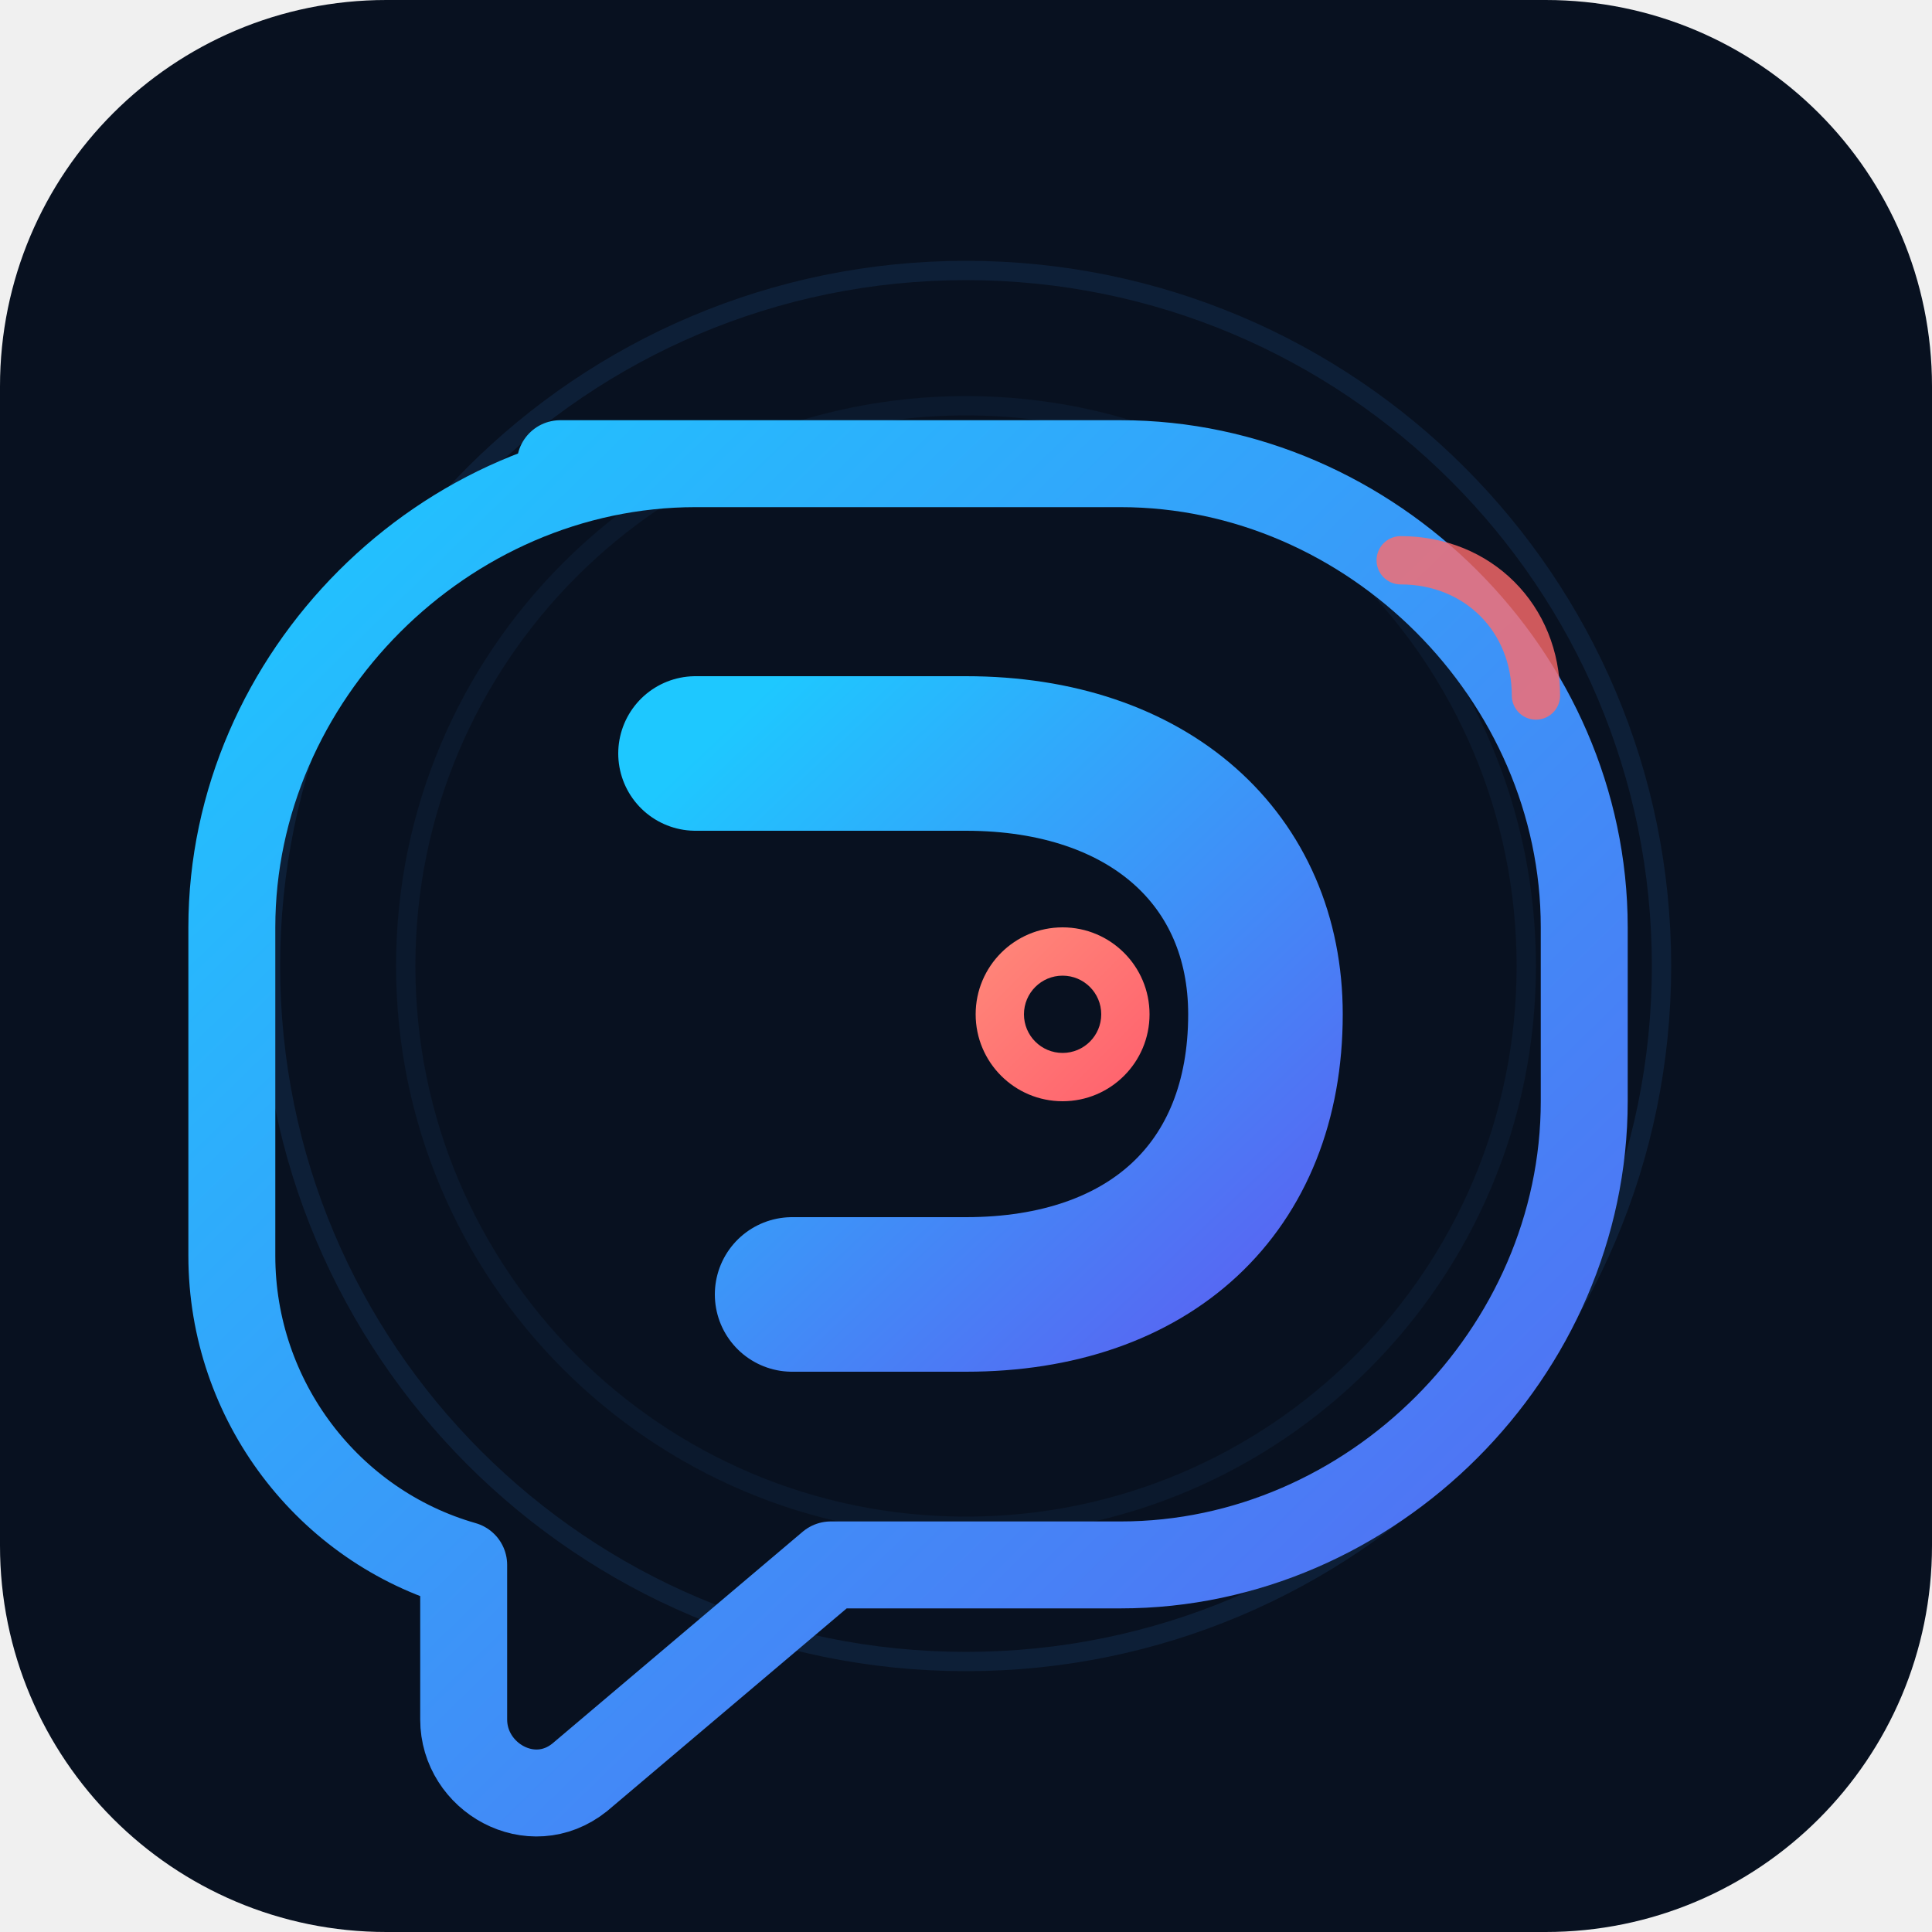
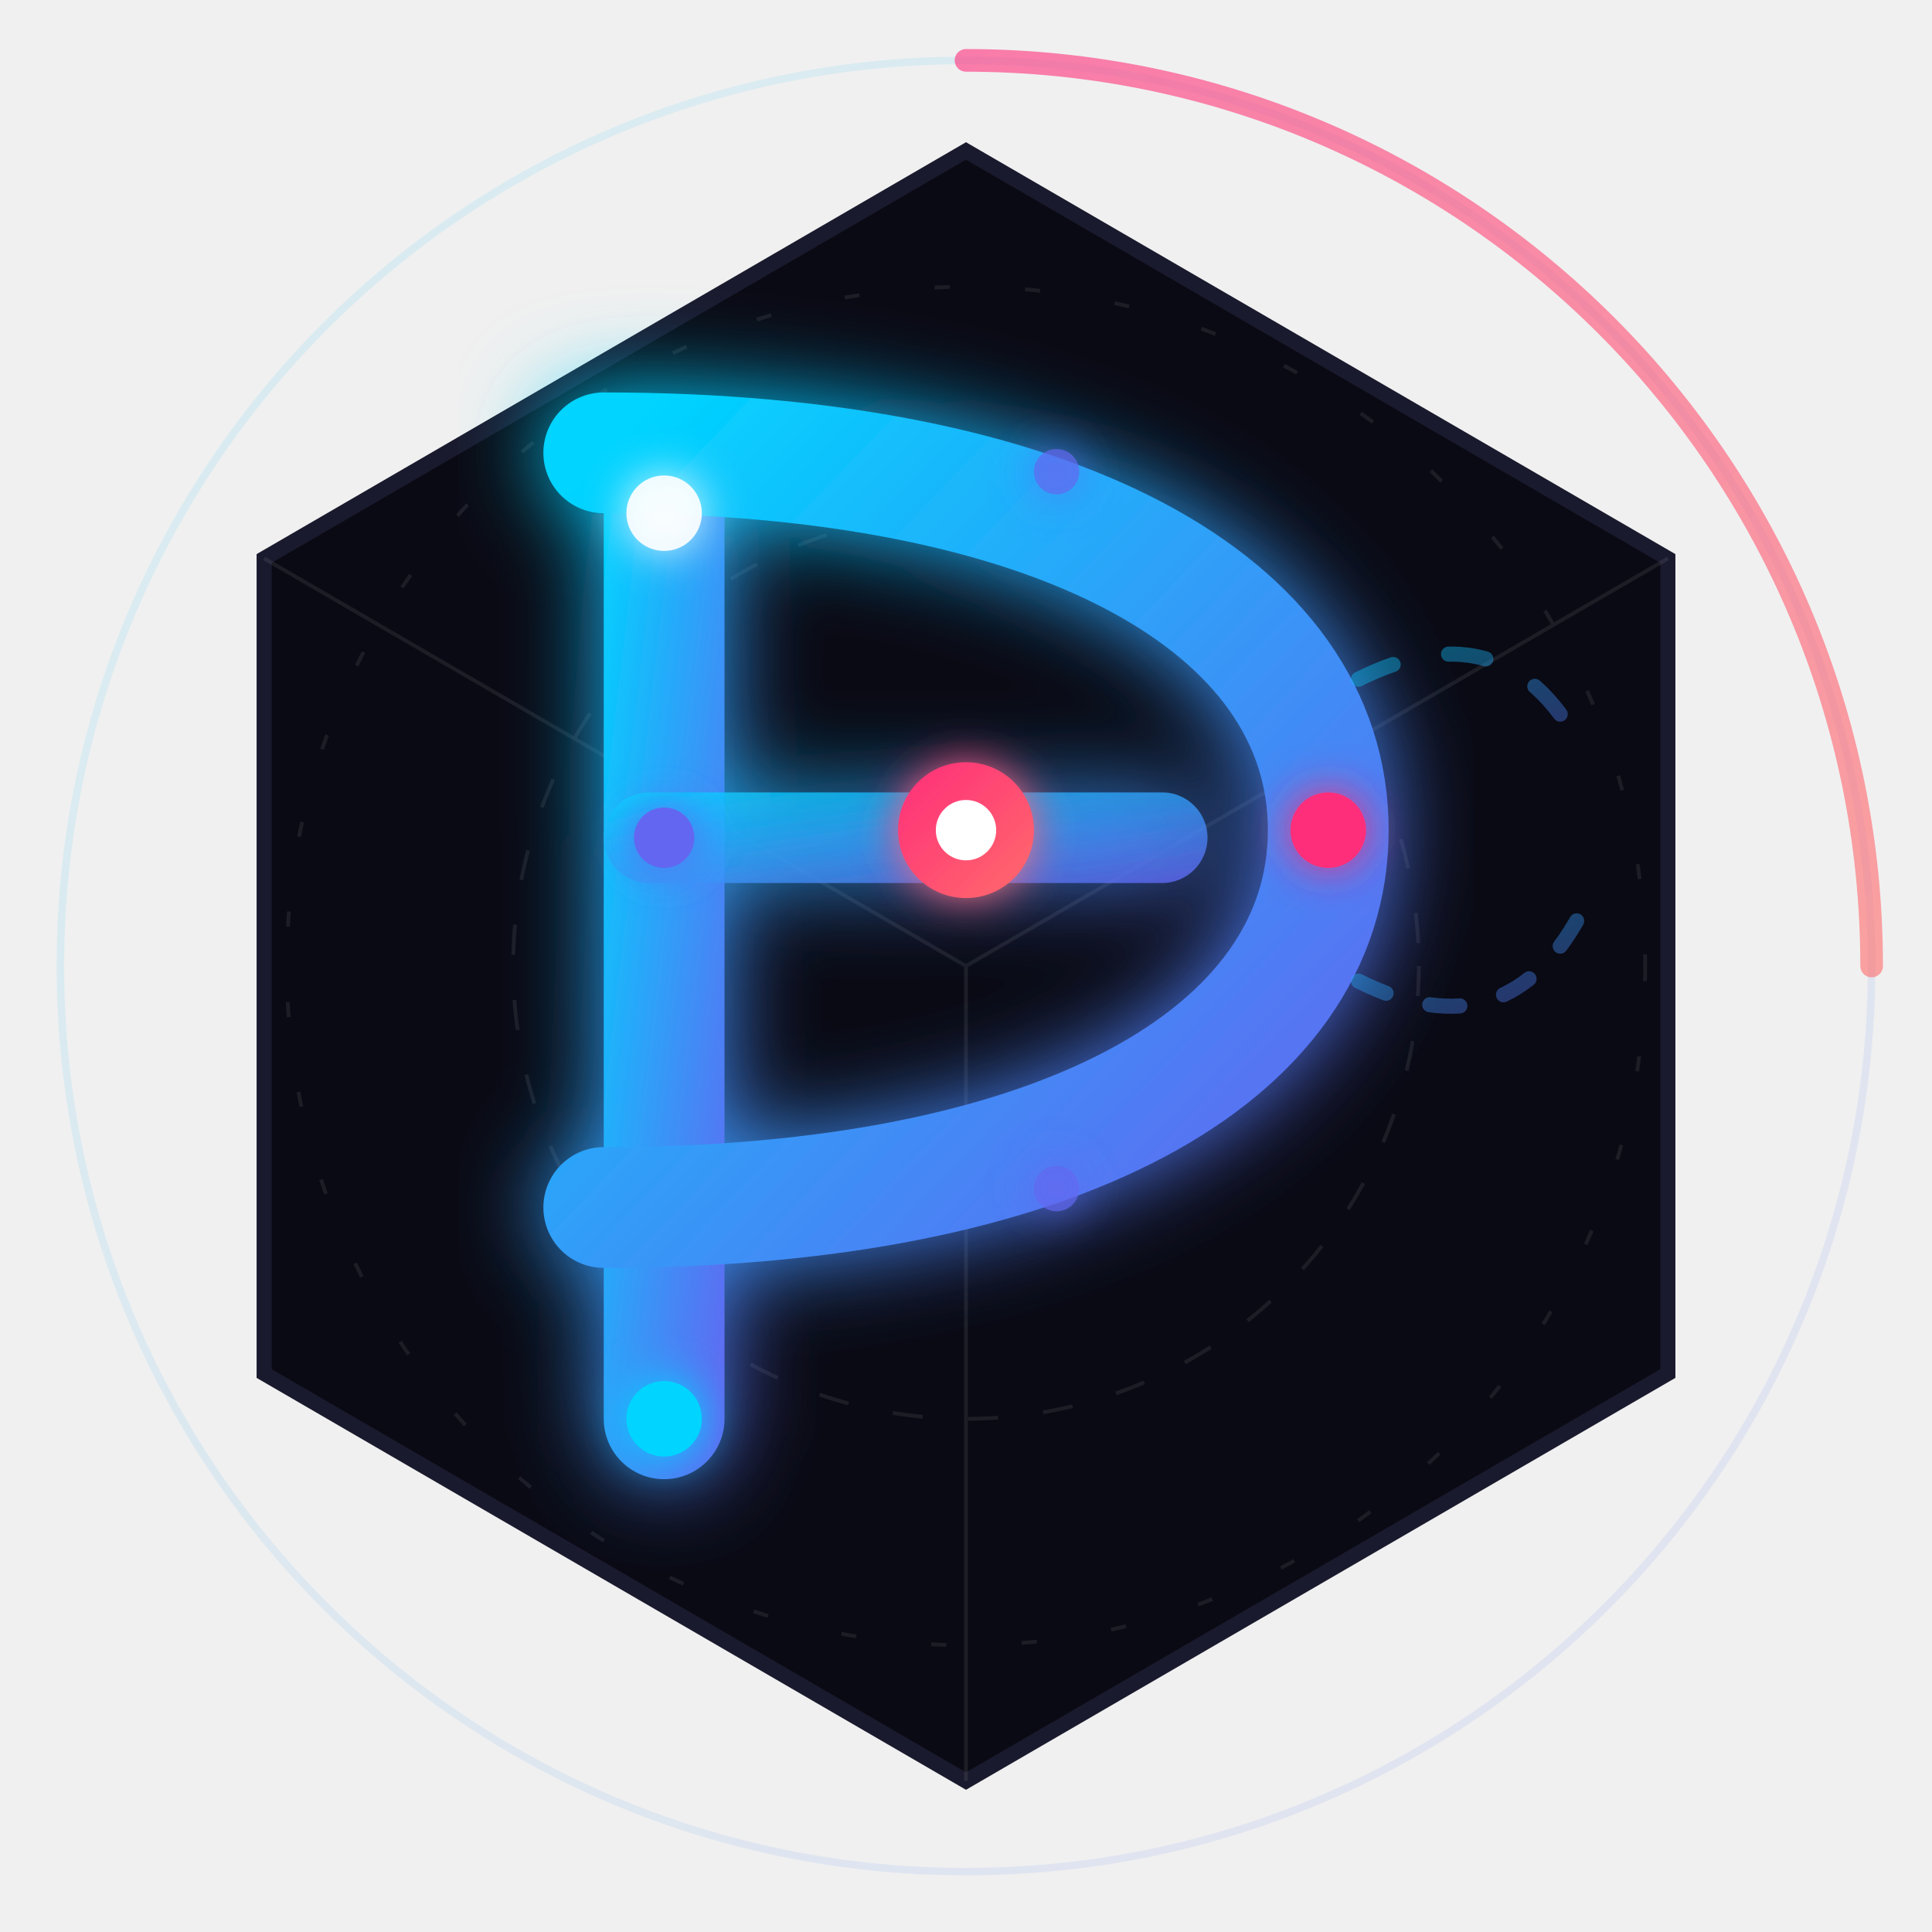
- <svg xmlns="http://www.w3.org/2000/svg" width="200" height="200" viewBox="0 0 200 200">
+ <svg xmlns="http://www.w3.org/2000/svg" width="512" height="512" viewBox="0 0 512 512">
  <defs>
-     <linearGradient id="signal" x1="0%" y1="0%" x2="100%" y2="100%">
-       <stop offset="0%" stop-color="#1EC8FF" />
-       <stop offset="100%" stop-color="#5865F2" />
+     <linearGradient id="primary" x1="0%" y1="0%" x2="100%" y2="100%">
+       <stop offset="0%" stop-color="#00D4FF" />
+       <stop offset="100%" stop-color="#6366F1" />
    </linearGradient>
-     <linearGradient id="core" x1="0%" y1="0%" x2="100%" y2="100%">
-       <stop offset="0%" stop-color="#FF8A7A" />
-       <stop offset="100%" stop-color="#FF5F6D" />
+     <linearGradient id="accent" x1="0%" y1="0%" x2="100%" y2="100%">
+       <stop offset="0%" stop-color="#FF2D7A" />
+       <stop offset="100%" stop-color="#FF6B6B" />
    </linearGradient>
+     <filter id="glow" x="-20%" y="-20%" width="140%" height="140%">
+       <feGaussianBlur stdDeviation="12" result="blur" />
+       <feComposite in="SourceGraphic" in2="blur" operator="over" />
+     </filter>
+     <filter id="soft-glow" x="-20%" y="-20%" width="140%" height="140%">
+       <feGaussianBlur stdDeviation="6" result="blur" />
+       <feComposite in="SourceGraphic" in2="blur" operator="over" />
+     </filter>
  </defs>
-   <rect width="200" height="200" rx="40" fill="#081120" />
-   <circle cx="100" cy="100" r="72" fill="none" stroke="#143052" stroke-width="2" opacity="0.45" />
-   <circle cx="100" cy="100" r="58" fill="none" stroke="#143052" stroke-width="2" opacity="0.25" />
-   <path d="M58 48h58c26 0 48 22 48 48v18c0 26-22 48-48 48H86l-26 22c-5 4-12 0-12-6v-16c-14-4-24-17-24-32V96c0-26 22-48 48-48H58z" fill="none" stroke="url(#signal)" stroke-width="9" stroke-linejoin="round" />
-   <path d="M72 78v54" fill="none" stroke="url(#signal)" stroke-width="16" stroke-linecap="round" />
-   <path d="M72 78h28c19 0 31 11 31 27 0 18-12 29-31 29H82" fill="none" stroke="url(#signal)" stroke-width="16" stroke-linecap="round" stroke-linejoin="round" />
-   <circle cx="110" cy="105" r="9" fill="url(#core)" />
-   <circle cx="110" cy="105" r="4" fill="#081120" />
-   <path d="M145 58c8 0 14 6 14 14" fill="none" stroke="#FF6B6B" stroke-width="5" stroke-linecap="round" opacity="0.8" />
+   <path d="M256 40 L442 148 L442 364 L256 472 L70 364 L70 148 Z" fill="#0A0A14" stroke="#1A1A2E" stroke-width="4" />
+   <g stroke="#ffffff" stroke-width="1" opacity="0.08" fill="none">
+     <path d="M70 148 L256 256 L442 148" />
+     <path d="M256 472 L256 256" />
+     <circle cx="256" cy="256" r="120" stroke-dasharray="8 12" />
+     <circle cx="256" cy="256" r="180" stroke-dasharray="4 20" />
+   </g>
+   <g filter="url(#glow)">
+     <rect x="160" y="120" width="32" height="272" rx="16" fill="url(#primary)" />
+     <path d="M160 120 C280 120 352 160 352 220 C352 280 280 320 160 320" fill="none" stroke="url(#primary)" stroke-width="32" stroke-linecap="round" stroke-linejoin="round" />
+     <rect x="160" y="210" width="160" height="24" rx="12" fill="url(#primary)" opacity="0.8" />
+   </g>
+   <g filter="url(#soft-glow)">
+     <circle cx="256" cy="220" r="18" fill="url(#accent)" />
+     <circle cx="256" cy="220" r="8" fill="#FFFFFF" />
+     <circle cx="176" cy="136" r="10" fill="#FFFFFF" opacity="0.9" />
+     <circle cx="176" cy="222" r="8" fill="#6366F1" />
+     <circle cx="176" cy="376" r="10" fill="#00D4FF" />
+     <circle cx="352" cy="220" r="10" fill="#FF2D7A" />
+     <circle cx="280" cy="125" r="6" fill="#6366F1" opacity="0.7" />
+     <circle cx="280" cy="315" r="6" fill="#6366F1" opacity="0.7" />
+   </g>
+   <g fill="none" stroke="url(#primary)" stroke-width="4" stroke-linecap="round" opacity="0.4">
+     <path d="M360 180 Q400 160 420 200" stroke-dasharray="10 15" />
+     <path d="M360 260 Q400 280 420 240" stroke-dasharray="8 12" />
+   </g>
+   <circle cx="256" cy="256" r="240" fill="none" stroke="url(#primary)" stroke-width="2" opacity="0.1" />
+   <path d="M256 16 A240 240 0 0 1 496 256" fill="none" stroke="url(#accent)" stroke-width="6" stroke-linecap="round" opacity="0.6" />
</svg>
